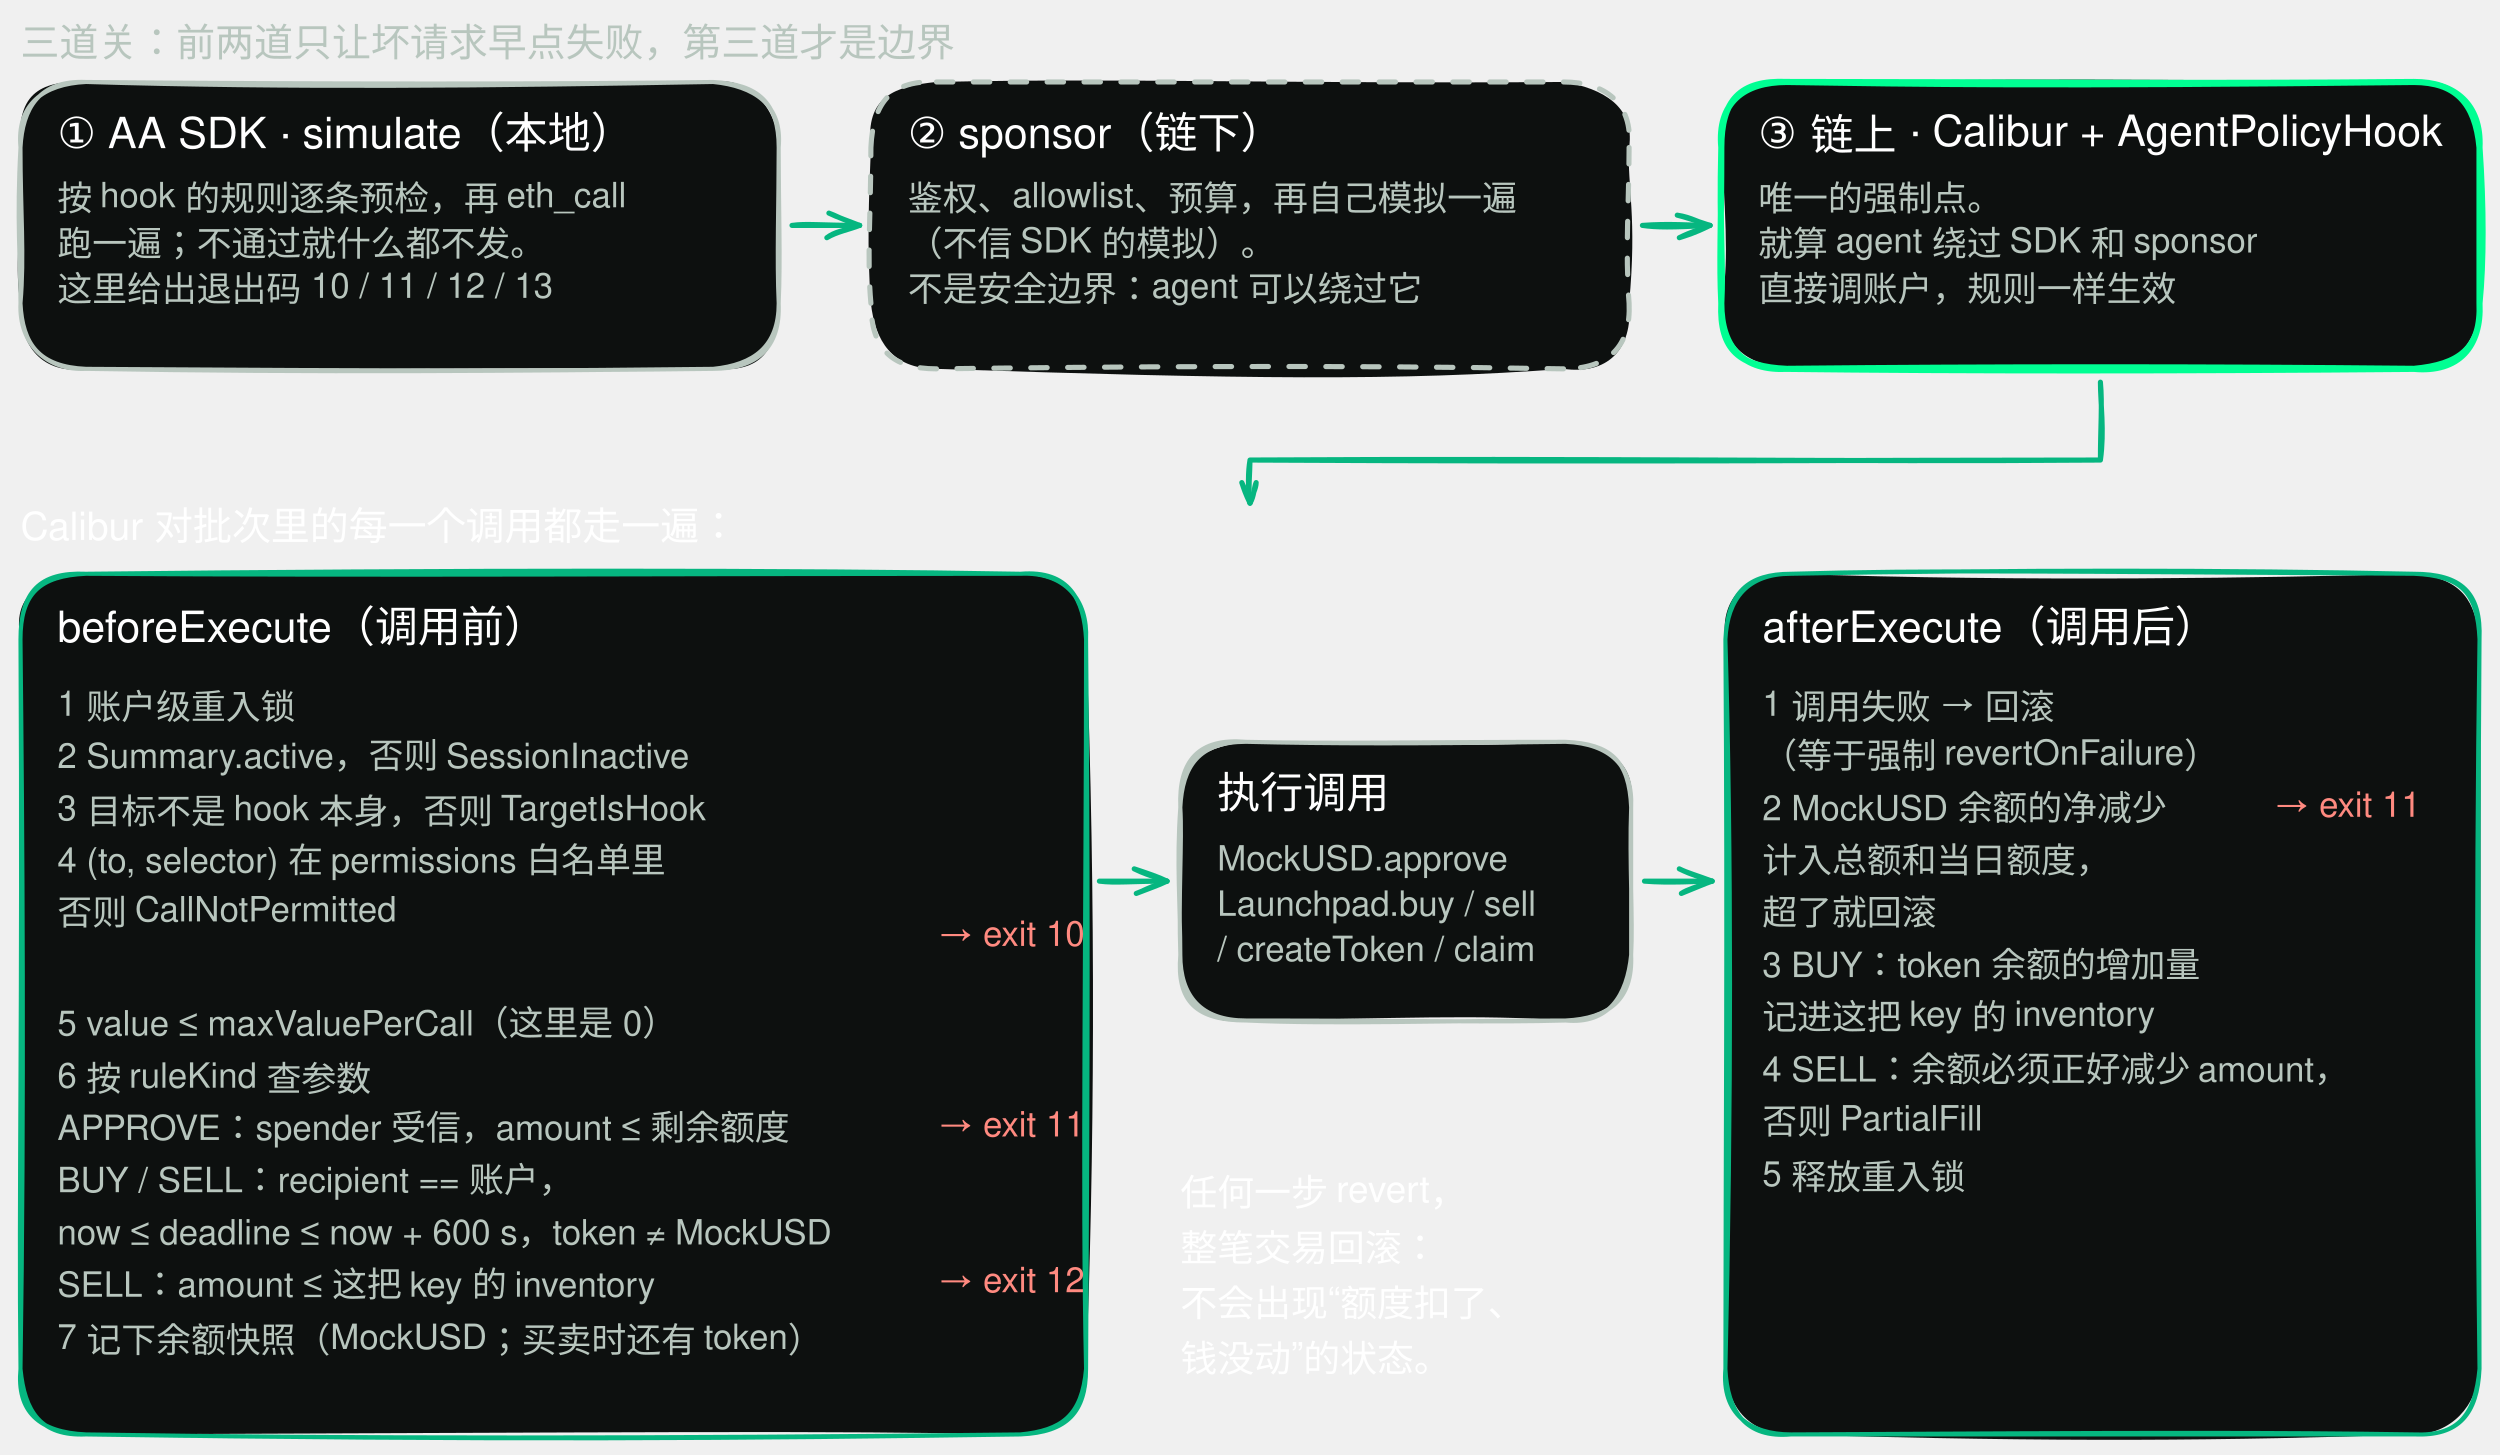
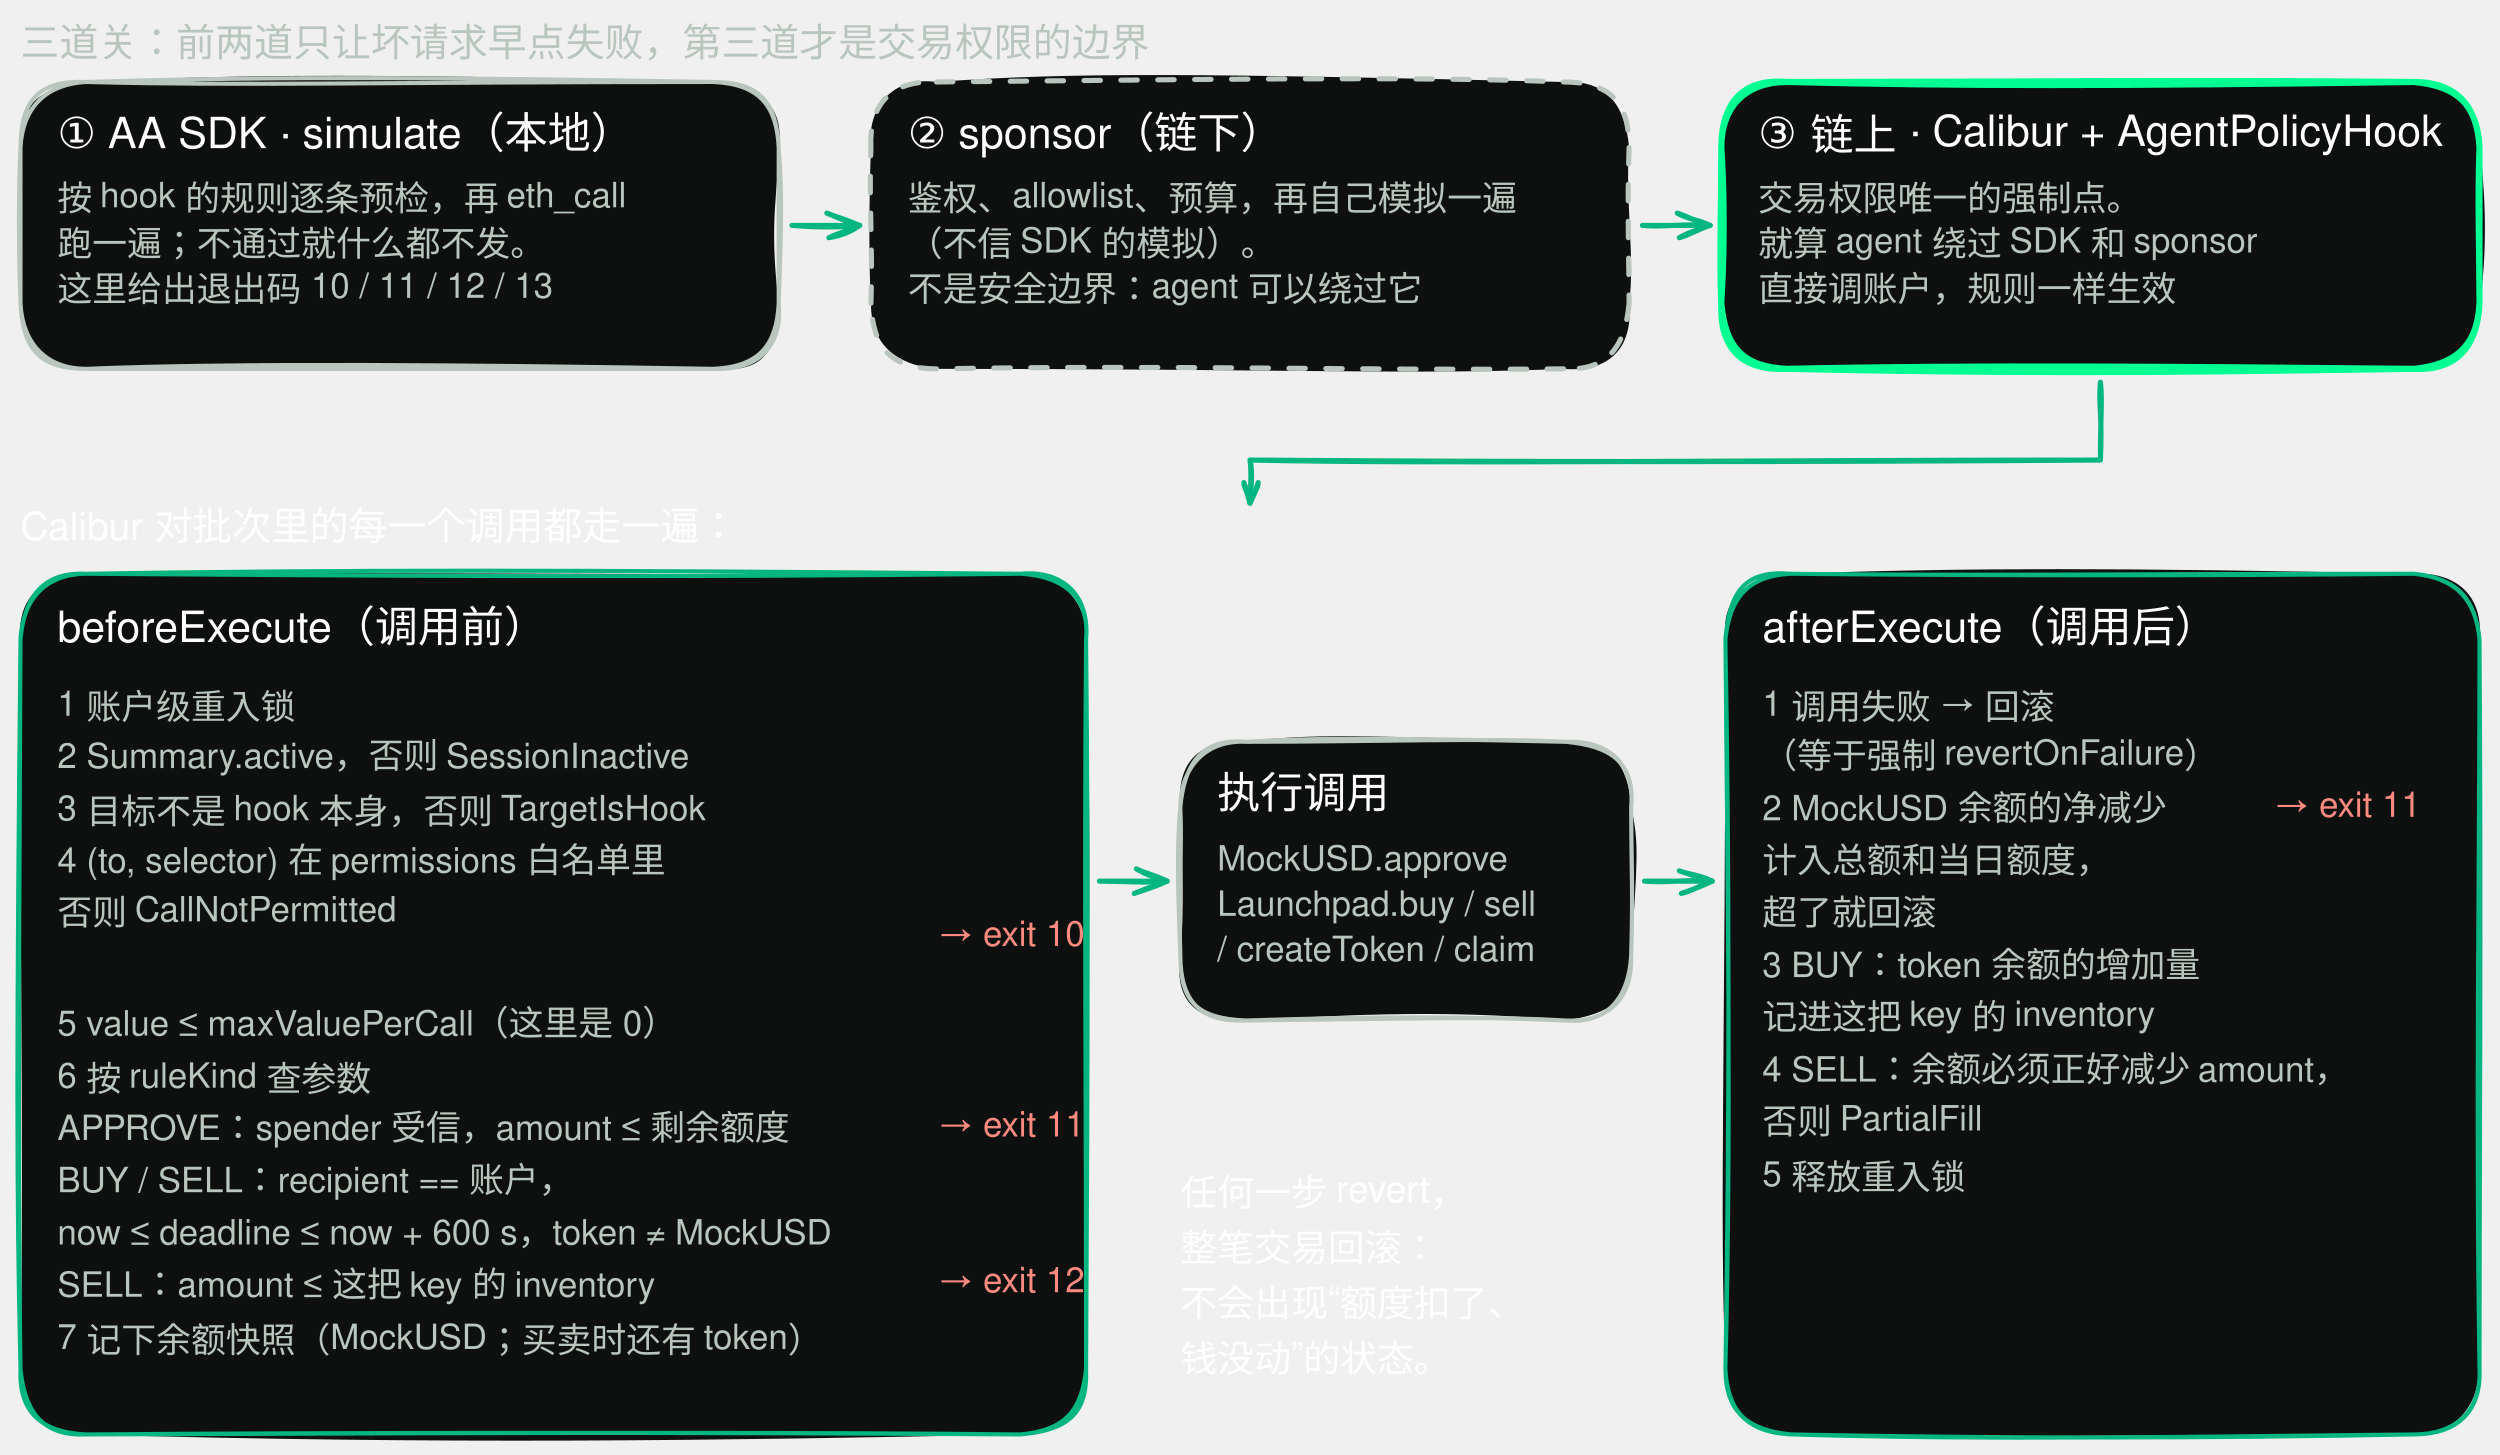
- <svg xmlns="http://www.w3.org/2000/svg" viewBox="0 0 1220 710" data-w="1220" role="img" aria-label="一笔 agent 批次要过三道关。前两道是链下的：AA SDK 在本地按 hook 的规则预检并 eth_call 模拟，不通过就不发送（退出码 10、11、12、13）；sponsor 自己鉴权、查 allowlist、再模拟一遍，但它不是安全边界。第三道在链上，是唯一的强制点：Calibur 对批次里的每一个调用，先调 AgentPolicyHook.beforeExecute（会话是否有效、目标不是 hook、目标和函数选择器在白名单里、按规则检查 approve 的 spender 和额度、买卖的 recipient 必须是账户本身、deadline 在 600 秒窗口内、卖出不超过这把 key 的 inventory），再执行调用，最后调 afterExecute（调用失败就回滚、MockUSD 净流出计入总额和每日额度、买入的 token 记进 inventory、卖出必须足额）。任何一步失败，整笔交易回滚。" focusable="false">
-   <g transform="translate(10 10) rotate(0 228 12.4)">
-     <text x="0" y="17.5" font-family="Helvetica, Segoe UI Emoji" font-size="19px" fill="#B8C6BE" style="white-space: pre;">三道关：前两道只让坏请求早点失败，第三道才是边界</text>
+ <svg xmlns="http://www.w3.org/2000/svg" viewBox="0 0 1220 710" data-w="1220" role="img" aria-label="一笔 agent 批次要过三道关。前两道是链下的：AA SDK 在本地按 hook 的规则预检并 eth_call 模拟，不通过就不发送（退出码 10、11、12、13）；sponsor 自己鉴权、查 allowlist、再模拟一遍，但它不是安全边界。第三道在链上，是交易权限唯一的强制点：Calibur 对批次里的每一个调用，先调 AgentPolicyHook.beforeExecute（会话是否有效、目标不是 hook、目标和函数选择器在白名单里、按规则检查 approve 的 spender 和额度、买卖的 recipient 必须是账户本身、deadline 在 600 秒窗口内、卖出不超过这把 key 的 inventory），再执行调用，最后调 afterExecute（调用失败就回滚、MockUSD 净流出计入总额和每日额度、买入的 token 记进 inventory、卖出必须足额）。任何一步失败，整笔交易回滚。" focusable="false">
+   <g transform="translate(10 10) rotate(0 275.5 12.4)">
+     <text x="0" y="17.5" font-family="Helvetica, Segoe UI Emoji" font-size="19px" fill="#B8C6BE" style="white-space: pre;">三道关：前两道只让坏请求早点失败，第三道才是交易权限的边界</text>
  </g>
  <g stroke-linecap="round" transform="translate(10 40) rotate(0 185 70)">
-     <path d="M32 0 C142 2, 250 2, 338 0 C356 -3, 370 14, 370 32 C372 58, 369 84, 370 108 C369 131, 362 142, 338 140 C241 139, 139 141, 32 140 C11 143, -1 129, 0 108 C-3 92, 0 74, 0 32 C-2 7, 8 -1, 32 0" stroke="none" stroke-width="0" fill="#0D100F" />
-     <path d="M32 0 C130 3, 230 2, 338 0 M32 0 C147 1, 264 1, 338 0 M338 0 C358 2, 372 11, 370 32 M338 0 C360 1, 370 10, 370 32 M370 32 C370 58, 369 87, 370 108 M370 32 C370 60, 371 87, 370 108 M370 108 C370 129, 358 138, 338 140 M370 108 C371 130, 359 140, 338 140 M338 140 C261 141, 184 141, 32 140 M338 140 C241 141, 146 142, 32 140 M32 140 C9 139, 1 128, 0 108 M32 140 C13 141, -1 128, 0 108 M0 108 C0 88, -2 67, 0 32 M0 108 C2 85, 0 63, 0 32 M0 32 C-2 11, 11 1, 32 0 M0 32 C1 13, 9 -1, 32 0" stroke="#B8C6BE" stroke-width="2" fill="none" />
+     <path d="M32 0 C107 -4, 182 -4, 338 0 C360 2, 373 11, 370 32 C370 53, 365 67, 370 108 C369 133, 362 142, 338 140 C269 141, 198 139, 32 140 C11 141, -1 126, 0 108 C1 85, -1 65, 0 32 C-1 9, 11 3, 32 0" stroke="none" stroke-width="0" fill="#0D100F" />
+     <path d="M32 0 C107 2, 179 0, 338 0 M32 0 C127 -3, 223 -2, 338 0 M338 0 C360 0, 369 9, 370 32 M338 0 C361 1, 369 12, 370 32 M370 32 C372 56, 371 79, 370 108 M370 32 C370 58, 370 84, 370 108 M370 108 C372 128, 361 141, 338 140 M370 108 C369 128, 361 139, 338 140 M338 140 C222 138, 103 137, 32 140 M338 140 C246 140, 153 140, 32 140 M32 140 C10 140, 1 131, 0 108 M32 140 C13 140, 1 128, 0 108 M0 108 C0 90, 0 70, 0 32 M0 108 C-1 80, -1 53, 0 32 M0 32 C0 9, 9 -1, 32 0 M0 32 C1 12, 13 1, 32 0" stroke="#B8C6BE" stroke-width="2" fill="none" />
  </g>
  <g transform="translate(28 54) rotate(0 141.8 12.6)">
    <text x="0" y="18.3" font-family="Helvetica, Segoe UI Emoji" font-size="21px" fill="#FFFFFF" style="white-space: pre;">① AA SDK · simulate（本地）</text>
  </g>
  <g transform="translate(28 87.2) rotate(0 139.8 33.2)">
    <text x="0" y="15.6" font-family="Helvetica, Segoe UI Emoji" font-size="17px" fill="#B8C6BE" style="white-space: pre;">按 hook 的规则逐条预检，再 eth_call</text>
    <text x="0" y="37.7" font-family="Helvetica, Segoe UI Emoji" font-size="17px" fill="#B8C6BE" style="white-space: pre;">跑一遍；不通过就什么都不发。</text>
    <text x="0" y="59.8" font-family="Helvetica, Segoe UI Emoji" font-size="17px" fill="#B8C6BE" style="white-space: pre;">这里给出退出码 10 / 11 / 12 / 13</text>
  </g>
  <g stroke-linecap="round">
    <g transform="translate(386.5 110) rotate(0 16.5 0)">
-       <path d="M0 0 C7 -1, 14 0, 33 0 M0 0 C11 0, 22 0, 33 0" stroke="#06B680" stroke-width="2.5" fill="none" />
+       <path d="M0 0 C12 1, 24 1, 33 0 M0 0 C9 0, 18 0, 33 0" stroke="#06B680" stroke-width="2.5" fill="none" />
    </g>
    <g transform="translate(386.5 110) rotate(0 16.5 0)">
-       <path d="M17 6 C21 3, 24 3, 33 0 M17 6 C22 3, 28 2, 33 0" stroke="#06B680" stroke-width="2.5" fill="none" />
+       <path d="M18 6 C24 5, 29 3, 33 0 M18 6 C22 4, 26 3, 33 0" stroke="#06B680" stroke-width="2.5" fill="none" />
    </g>
    <g transform="translate(386.5 110) rotate(0 16.5 0)">
-       <path d="M18 -6 C21 -5, 24 -3, 33 0 M18 -6 C22 -4, 28 -2, 33 0" stroke="#06B680" stroke-width="2.5" fill="none" />
+       <path d="M17 -6 C24 -3, 29 -1, 33 0 M17 -6 C22 -4, 26 -3, 33 0" stroke="#06B680" stroke-width="2.5" fill="none" />
    </g>
  </g>
  <mask />
  <g stroke-linecap="round" transform="translate(425 40) rotate(0 185 70)">
-     <path d="M32 0 C122 -2, 210 1, 338 0 C357 3, 373 12, 370 32 C369 51, 374 66, 370 108 C372 131, 359 143, 338 140 C259 146, 181 145, 32 140 C10 140, 2 126, 0 108 C-2 82, -1 56, 0 32 C-3 7, 12 2, 32 0" stroke="none" stroke-width="0" fill="#0D100F" />
-     <path d="M32 0 C114 0, 194 0, 338 0 M338 0 C358 0, 372 10, 370 32 M370 32 C370 57, 368 83, 370 108 M370 108 C371 129, 360 140, 338 140 M338 140 C226 138, 112 139, 32 140 M32 140 C10 140, 0 130, 0 108 M0 108 C-2 86, 0 64, 0 32 M0 32 C1 9, 11 -1, 32 0" stroke="#B8C6BE" stroke-width="2.5" fill="none" stroke-dasharray="8 10" />
+     <path d="M32 0 C99 -5, 167 -4, 338 0 C357 -1, 368 9, 370 32 C368 57, 373 87, 370 108 C372 128, 362 142, 338 140 C268 143, 202 140, 32 140 C12 138, 0 128, 0 108 C-1 89, -1 61, 0 32 C-2 13, 10 -3, 32 0" stroke="none" stroke-width="0" fill="#0D100F" />
+     <path d="M32 0 C149 -1, 266 -3, 338 0 M338 0 C361 0, 370 10, 370 32 M370 32 C369 60, 370 90, 370 108 M370 108 C368 130, 359 141, 338 140 M338 140 C243 141, 149 138, 32 140 M32 140 C10 140, 1 130, 0 108 M0 108 C1 82, -1 58, 0 32 M0 32 C-1 12, 9 -1, 32 0" stroke="#B8C6BE" stroke-width="2.5" fill="none" stroke-dasharray="8 10" />
  </g>
  <g transform="translate(443 54) rotate(0 92.8 12.6)">
    <text x="0" y="18.3" font-family="Helvetica, Segoe UI Emoji" font-size="21px" fill="#FFFFFF" style="white-space: pre;">② sponsor（链下）</text>
  </g>
  <g transform="translate(443 87.2) rotate(0 148.8 33.2)">
    <text x="0" y="15.6" font-family="Helvetica, Segoe UI Emoji" font-size="17px" fill="#B8C6BE" style="white-space: pre;">鉴权、allowlist、预算，再自己模拟一遍</text>
    <text x="0" y="37.7" font-family="Helvetica, Segoe UI Emoji" font-size="17px" fill="#B8C6BE" style="white-space: pre;">（不信 SDK 的模拟）。</text>
    <text x="0" y="59.8" font-family="Helvetica, Segoe UI Emoji" font-size="17px" fill="#B8C6BE" style="white-space: pre;">不是安全边界：agent 可以绕过它</text>
  </g>
  <g stroke-linecap="round">
    <g transform="translate(801.5 110) rotate(0 16.5 0)">
-       <path d="M0 0 C13 -1, 24 0, 33 0 M0 0 C7 1, 14 1, 33 0" stroke="#06B680" stroke-width="2.5" fill="none" />
+       <path d="M0 0 C10 1, 20 -1, 33 0 M0 0 C12 0, 23 0, 33 0" stroke="#06B680" stroke-width="2.5" fill="none" />
    </g>
    <g transform="translate(801.5 110) rotate(0 16.5 0)">
-       <path d="M18 6 C24 3, 28 2, 33 0 M18 6 C21 5, 25 4, 33 0" stroke="#06B680" stroke-width="2.5" fill="none" />
+       <path d="M18 6 C22 5, 27 2, 33 0 M18 6 C23 3, 28 2, 33 0" stroke="#06B680" stroke-width="2.5" fill="none" />
    </g>
    <g transform="translate(801.5 110) rotate(0 16.5 0)">
-       <path d="M17 -5 C24 -4, 28 -1, 33 0 M17 -5 C21 -4, 24 -3, 33 0" stroke="#06B680" stroke-width="2.5" fill="none" />
+       <path d="M17 -6 C22 -3, 27 -3, 33 0 M17 -6 C23 -4, 28 -1, 33 0" stroke="#06B680" stroke-width="2.5" fill="none" />
    </g>
  </g>
  <mask />
  <g stroke-linecap="round" transform="translate(840 40) rotate(0 185 70)">
-     <path d="M32 0 C99 -1, 159 -2, 338 0 C360 -3, 368 12, 370 32 C369 51, 369 77, 370 108 C369 129, 357 140, 338 140 C223 143, 107 139, 32 140 C8 137, 1 126, 0 108 C3 94, 3 77, 0 32 C-2 10, 8 -1, 32 0" stroke="none" stroke-width="0" fill="#0D100F" />
-     <path d="M32 0 C96 1, 159 2, 338 0 M32 0 C133 0, 234 1, 338 0 M338 0 C358 0, 368 10, 370 32 M338 0 C358 0, 371 11, 370 32 M370 32 C372 61, 372 88, 370 108 M370 32 C370 60, 370 86, 370 108 M370 108 C371 129, 360 142, 338 140 M370 108 C371 130, 360 138, 338 140 M338 140 C237 139, 133 139, 32 140 M338 140 C226 141, 115 141, 32 140 M32 140 C9 139, -1 131, 0 108 M32 140 C11 141, 0 130, 0 108 M0 108 C1 89, -1 73, 0 32 M0 108 C-1 88, 0 71, 0 32 M0 32 C-2 10, 11 0, 32 0 M0 32 C0 9, 9 -1, 32 0" stroke="#00FF93" stroke-width="3" fill="none" />
+     <path d="M32 0 C125 1, 213 0, 338 0 C356 1, 371 9, 370 32 C374 61, 373 91, 370 108 C369 131, 358 140, 338 140 C251 140, 166 137, 32 140 C7 143, 2 130, 0 108 C0 87, 2 68, 0 32 C-1 11, 11 3, 32 0" stroke="none" stroke-width="0" fill="#0D100F" />
+     <path d="M32 0 C131 0, 230 -1, 338 0 M32 0 C113 2, 194 2, 338 0 M338 0 C360 2, 369 12, 370 32 M338 0 C359 0, 369 12, 370 32 M370 32 C370 54, 370 79, 370 108 M370 32 C369 58, 370 85, 370 108 M370 108 C369 129, 359 141, 338 140 M370 108 C369 129, 358 138, 338 140 M338 140 C256 141, 174 143, 32 140 M338 140 C231 139, 123 138, 32 140 M32 140 C10 141, -1 130, 0 108 M32 140 C11 139, 2 130, 0 108 M0 108 C2 76, 1 46, 0 32 M0 108 C-1 85, 0 61, 0 32 M0 32 C0 12, 9 -2, 32 0 M0 32 C0 12, 12 0, 32 0" stroke="#00FF93" stroke-width="3" fill="none" />
  </g>
  <g transform="translate(858 54) rotate(0 168.4 12.6)">
    <text x="0" y="18.3" font-family="Helvetica, Segoe UI Emoji" font-size="21px" fill="#FFFFFF" style="white-space: pre;">③ 链上 · Calibur + AgentPolicyHook</text>
  </g>
  <g transform="translate(858 87.2) rotate(0 123.3 33.2)">
-     <text x="0" y="15.6" font-family="Helvetica, Segoe UI Emoji" font-size="17px" fill="#B8C6BE" style="white-space: pre;">唯一的强制点。</text>
+     <text x="0" y="15.6" font-family="Helvetica, Segoe UI Emoji" font-size="17px" fill="#B8C6BE" style="white-space: pre;">交易权限唯一的强制点。</text>
    <text x="0" y="37.7" font-family="Helvetica, Segoe UI Emoji" font-size="17px" fill="#B8C6BE" style="white-space: pre;">就算 agent 绕过 SDK 和 sponsor</text>
    <text x="0" y="59.8" font-family="Helvetica, Segoe UI Emoji" font-size="17px" fill="#B8C6BE" style="white-space: pre;">直接调账户，规则一样生效</text>
  </g>
  <g stroke-linecap="round">
    <g transform="translate(1025 186.5) rotate(0 -207.5 29.5)">
-       <path d="M0 0 C0 10, 2 24, 0 38 M0 0 C1 11, 0 22, 0 38 M0 38 C-123 39, -245 37, -415 38 M0 38 C-115 38, -230 39, -415 38 M-415 38 C-415 44, -416 52, -415 59 M-415 38 C-416 44, -416 51, -415 59" stroke="#06B680" stroke-width="2.5" fill="none" />
+       <path d="M0 0 C-1 11, 1 16, 0 38 M0 0 C1 9, 0 16, 0 38 M0 38 C-163 38, -327 40, -415 38 M0 38 C-142 39, -283 39, -415 38 M-415 38 C-414 45, -415 53, -415 59 M-415 38 C-414 42, -414 47, -415 59" stroke="#06B680" stroke-width="2.5" fill="none" />
    </g>
    <g transform="translate(1025 186.5) rotate(0 -207.5 29.5)">
-       <path d="M-419 49 C-418 51, -416 56, -415 59 M-419 49 C-418 52, -417 55, -415 59" stroke="#06B680" stroke-width="2.5" fill="none" />
+       <path d="M-418 49 C-418 52, -416 53, -415 59 M-418 49 C-417 51, -417 53, -415 59" stroke="#06B680" stroke-width="2.5" fill="none" />
    </g>
    <g transform="translate(1025 186.5) rotate(0 -207.5 29.5)">
-       <path d="M-412 49 C-413 51, -413 56, -415 59 M-412 49 C-412 52, -414 55, -415 59" stroke="#06B680" stroke-width="2.5" fill="none" />
+       <path d="M-411 49 C-412 52, -412 53, -415 59 M-411 49 C-411 52, -413 53, -415 59" stroke="#06B680" stroke-width="2.5" fill="none" />
    </g>
  </g>
  <mask />
  <g transform="translate(10 246) rotate(0 175.2 12.3)">
    <text x="0" y="17.5" font-family="Helvetica, Segoe UI Emoji" font-size="19px" fill="#FFFFFF" style="white-space: pre;">Calibur 对批次里的每一个调用都走一遍：</text>
  </g>
  <g stroke-linecap="round" transform="translate(10 280) rotate(0 260 210)">
-     <path d="M32 0 C167 -3, 301 -2, 488 0 C511 2, 517 9, 520 32 C525 161, 524 288, 520 388 C523 409, 506 420, 488 420 C394 418, 299 419, 32 420 C11 421, 1 409, 0 388 C2 272, 2 155, 0 32 C-4 11, 8 3, 32 0" stroke="none" stroke-width="0" fill="#0D100F" />
-     <path d="M32 0 C208 -2, 384 -2, 488 0 M32 0 C180 1, 329 0, 488 0 M488 0 C510 -1, 521 13, 520 32 M488 0 C512 -2, 519 13, 520 32 M520 32 C520 167, 518 301, 520 388 M520 32 C521 133, 521 234, 520 388 M520 388 C520 409, 511 419, 488 420 M520 388 C518 411, 508 418, 488 420 M488 420 C358 422, 228 423, 32 420 M488 420 C319 422, 150 422, 32 420 M32 420 C9 419, -2 409, 0 388 M32 420 C10 421, 2 409, 0 388 M0 388 C-1 302, 1 217, 0 32 M0 388 C2 257, 1 126, 0 32 M0 32 C0 10, 9 1, 32 0 M0 32 C0 9, 9 -1, 32 0" stroke="#06B680" stroke-width="2" fill="none" />
+     <path d="M32 0 C206 -1, 382 1, 488 0 C507 -1, 521 14, 520 32 C523 123, 521 217, 520 388 C523 411, 506 419, 488 420 C344 423, 202 425, 32 420 C11 420, 2 413, 0 388 C2 265, -1 141, 0 32 C-2 12, 11 0, 32 0" stroke="none" stroke-width="0" fill="#0D100F" />
+     <path d="M32 0 C170 1, 308 2, 488 0 M32 0 C150 -2, 269 -2, 488 0 M488 0 C508 1, 522 11, 520 32 M488 0 C508 -2, 522 10, 520 32 M520 32 C519 143, 520 254, 520 388 M520 32 C521 129, 521 226, 520 388 M520 388 C518 408, 510 418, 488 420 M520 388 C521 410, 511 418, 488 420 M488 420 C388 419, 290 419, 32 420 M488 420 C326 419, 162 419, 32 420 M32 420 C10 421, 2 408, 0 388 M32 420 C10 419, -1 409, 0 388 M0 388 C-1 312, -1 238, 0 32 M0 388 C-2 307, -2 226, 0 32 M0 32 C2 11, 11 -1, 32 0 M0 32 C1 12, 13 0, 32 0" stroke="#06B680" stroke-width="2" fill="none" />
  </g>
  <g transform="translate(28 294) rotate(0 120.2 13.7)">
    <text x="0" y="19.3" font-family="Helvetica, Segoe UI Emoji" font-size="21px" fill="#FFFFFF" style="white-space: pre;">beforeExecute（调用前）</text>
  </g>
  <g transform="translate(28 332) rotate(0 161.5 63.8)">
    <text x="0" y="17.3" font-family="Helvetica, Segoe UI Emoji" font-size="17px" fill="#B8C6BE" style="white-space: pre;">1  账户级重入锁</text>
    <text x="0" y="42.8" font-family="Helvetica, Segoe UI Emoji" font-size="17px" fill="#B8C6BE" style="white-space: pre;">2  Summary.active，否则 SessionInactive</text>
    <text x="0" y="68.3" font-family="Helvetica, Segoe UI Emoji" font-size="17px" fill="#B8C6BE" style="white-space: pre;">3  目标不是 hook 本身，否则 TargetIsHook</text>
    <text x="0" y="93.8" font-family="Helvetica, Segoe UI Emoji" font-size="17px" fill="#B8C6BE" style="white-space: pre;">4  (to, selector) 在 permissions 白名单里</text>
    <text x="0" y="119.3" font-family="Helvetica, Segoe UI Emoji" font-size="17px" fill="#B8C6BE" style="white-space: pre;">     否则 CallNotPermitted</text>
  </g>
  <g transform="translate(458 446) rotate(0 35.9 11.1)">
    <text x="0" y="15.6" font-family="Helvetica, Segoe UI Emoji" font-size="17px" fill="#FF8A80" style="white-space: pre;">→ exit 10</text>
  </g>
  <g transform="translate(28 488) rotate(0 206.1 89.3)">
    <text x="0" y="17.3" font-family="Helvetica, Segoe UI Emoji" font-size="17px" fill="#B8C6BE" style="white-space: pre;">5  value ≤ maxValuePerCall（这里是 0）</text>
    <text x="0" y="42.8" font-family="Helvetica, Segoe UI Emoji" font-size="17px" fill="#B8C6BE" style="white-space: pre;">6  按 ruleKind 查参数</text>
    <text x="0" y="68.3" font-family="Helvetica, Segoe UI Emoji" font-size="17px" fill="#B8C6BE" style="white-space: pre;">     APPROVE：spender 受信，amount ≤ 剩余额度</text>
    <text x="0" y="93.8" font-family="Helvetica, Segoe UI Emoji" font-size="17px" fill="#B8C6BE" style="white-space: pre;">     BUY / SELL：recipient == 账户，</text>
    <text x="0" y="119.3" font-family="Helvetica, Segoe UI Emoji" font-size="17px" fill="#B8C6BE" style="white-space: pre;">       now ≤ deadline ≤ now + 600 s，token ≠ MockUSD</text>
    <text x="0" y="144.8" font-family="Helvetica, Segoe UI Emoji" font-size="17px" fill="#B8C6BE" style="white-space: pre;">     SELL：amount ≤ 这把 key 的 inventory</text>
    <text x="0" y="170.3" font-family="Helvetica, Segoe UI Emoji" font-size="17px" fill="#B8C6BE" style="white-space: pre;">7  记下余额快照（MockUSD；买卖时还有 token）</text>
  </g>
  <g transform="translate(458 539) rotate(0 35.3 11.1)">
    <text x="0" y="15.6" font-family="Helvetica, Segoe UI Emoji" font-size="17px" fill="#FF8A80" style="white-space: pre;">→ exit 11</text>
  </g>
  <g transform="translate(458 615) rotate(0 35.9 11.1)">
    <text x="0" y="15.6" font-family="Helvetica, Segoe UI Emoji" font-size="17px" fill="#FF8A80" style="white-space: pre;">→ exit 12</text>
  </g>
  <g stroke-linecap="round">
    <g transform="translate(536.5 430) rotate(0 16.5 0)">
-       <path d="M0 0 C8 1, 15 0, 33 0 M0 0 C12 0, 24 0, 33 0" stroke="#06B680" stroke-width="2.5" fill="none" />
+       <path d="M0 0 C11 0, 24 1, 33 0 M0 0 C10 0, 19 0, 33 0" stroke="#06B680" stroke-width="2.5" fill="none" />
    </g>
    <g transform="translate(536.5 430) rotate(0 16.5 0)">
-       <path d="M18 6 C21 5, 24 3, 33 0 M18 6 C23 4, 29 2, 33 0" stroke="#06B680" stroke-width="2.5" fill="none" />
+       <path d="M17 6 C23 4, 29 2, 33 0 M17 6 C22 4, 27 2, 33 0" stroke="#06B680" stroke-width="2.5" fill="none" />
    </g>
    <g transform="translate(536.5 430) rotate(0 16.5 0)">
-       <path d="M17 -6 C21 -4, 24 -3, 33 0 M17 -6 C23 -4, 29 -2, 33 0" stroke="#06B680" stroke-width="2.5" fill="none" />
+       <path d="M18 -6 C23 -3, 29 -1, 33 0 M18 -6 C22 -4, 27 -3, 33 0" stroke="#06B680" stroke-width="2.5" fill="none" />
    </g>
  </g>
  <mask />
  <g stroke-linecap="round" transform="translate(576 362) rotate(0 110 68)">
-     <path d="M32 0 C87 1, 141 3, 188 0 C207 2, 223 8, 220 32 C219 53, 220 74, 220 104 C223 123, 209 134, 188 136 C145 133, 107 135, 32 136 C8 139, -3 122, 0 104 C-3 83, 2 59, 0 32 C-3 13, 8 3, 32 0" stroke="none" stroke-width="0" fill="#0D100F" />
-     <path d="M32 0 C73 1, 117 1, 188 0 M32 0 C74 1, 118 0, 188 0 M188 0 C210 1, 221 12, 220 32 M188 0 C210 1, 219 9, 220 32 M220 32 C219 59, 221 87, 220 104 M220 32 C220 53, 220 73, 220 104 M220 104 C221 126, 209 135, 188 136 M220 104 C218 124, 209 138, 188 136 M188 136 C132 136, 74 138, 32 136 M188 136 C153 137, 119 136, 32 136 M32 136 C10 136, 0 124, 0 104 M32 136 C8 136, -2 127, 0 104 M0 104 C-1 76, 1 48, 0 32 M0 104 C0 81, -2 59, 0 32 M0 32 C1 12, 9 0, 32 0 M0 32 C-1 9, 9 -2, 32 0" stroke="#B8C6BE" stroke-width="2" fill="none" />
+     <path d="M32 0 C68 -5, 107 -2, 188 0 C210 -1, 219 12, 220 32 C224 49, 223 58, 220 104 C223 125, 209 133, 188 136 C127 130, 70 134, 32 136 C7 137, -3 126, 0 104 C2 83, 1 58, 0 32 C-2 8, 11 -1, 32 0" stroke="none" stroke-width="0" fill="#0D100F" />
+     <path d="M32 0 C94 0, 152 -2, 188 0 M32 0 C64 -2, 98 -2, 188 0 M188 0 C208 -1, 222 10, 220 32 M188 0 C210 2, 222 10, 220 32 M220 32 C220 57, 221 79, 220 104 M220 32 C220 52, 221 70, 220 104 M220 104 C219 125, 208 138, 188 136 M220 104 C221 127, 207 137, 188 136 M188 136 C141 134, 94 134, 32 136 M188 136 C156 134, 123 135, 32 136 M32 136 C10 137, 0 127, 0 104 M32 136 C8 135, 0 127, 0 104 M0 104 C-1 78, -2 51, 0 32 M0 104 C-1 78, 1 50, 0 32 M0 32 C2 10, 11 -2, 32 0 M0 32 C0 13, 12 -1, 32 0" stroke="#B8C6BE" stroke-width="2" fill="none" />
  </g>
  <g transform="translate(594 376) rotate(0 42 12.6)">
    <text x="0" y="18.3" font-family="Helvetica, Segoe UI Emoji" font-size="21px" fill="#FFFFFF" style="white-space: pre;">执行调用</text>
  </g>
  <g transform="translate(594 409.2) rotate(0 78 33.2)">
    <text x="0" y="15.6" font-family="Helvetica, Segoe UI Emoji" font-size="17px" fill="#B8C6BE" style="white-space: pre;">MockUSD.approve</text>
    <text x="0" y="37.7" font-family="Helvetica, Segoe UI Emoji" font-size="17px" fill="#B8C6BE" style="white-space: pre;">Launchpad.buy / sell</text>
    <text x="0" y="59.8" font-family="Helvetica, Segoe UI Emoji" font-size="17px" fill="#B8C6BE" style="white-space: pre;">/ createToken / claim</text>
  </g>
  <g stroke-linecap="round">
    <g transform="translate(802.5 430) rotate(0 16.5 0)">
-       <path d="M0 0 C12 1, 26 0, 33 0 M0 0 C8 0, 15 0, 33 0" stroke="#06B680" stroke-width="2.5" fill="none" />
+       <path d="M0 0 C11 1, 20 -1, 33 0 M0 0 C12 0, 25 0, 33 0" stroke="#06B680" stroke-width="2.5" fill="none" />
    </g>
    <g transform="translate(802.5 430) rotate(0 16.5 0)">
-       <path d="M18 6 C23 4, 30 1, 33 0 M18 6 C21 4, 25 3, 33 0" stroke="#06B680" stroke-width="2.5" fill="none" />
+       <path d="M18 6 C23 5, 27 2, 33 0 M18 6 C24 4, 29 2, 33 0" stroke="#06B680" stroke-width="2.5" fill="none" />
    </g>
    <g transform="translate(802.5 430) rotate(0 16.5 0)">
-       <path d="M17 -6 C23 -3, 30 -1, 33 0 M17 -6 C21 -4, 25 -3, 33 0" stroke="#06B680" stroke-width="2.5" fill="none" />
+       <path d="M17 -5 C23 -3, 27 -3, 33 0 M17 -5 C23 -3, 29 -1, 33 0" stroke="#06B680" stroke-width="2.5" fill="none" />
    </g>
  </g>
  <mask />
  <g stroke-linecap="round" transform="translate(842 280) rotate(0 184 210)">
-     <path d="M32 0 C146 4, 267 2, 336 0 C360 2, 366 14, 368 32 C369 130, 368 228, 368 388 C367 406, 354 420, 336 420 C248 423, 162 424, 32 420 C13 420, 1 408, 0 388 C1 248, 3 112, 0 32 C-3 11, 12 -1, 32 0" stroke="none" stroke-width="0" fill="#0D100F" />
-     <path d="M32 0 C98 -2, 161 -1, 336 0 M32 0 C139 -2, 247 -2, 336 0 M336 0 C359 0, 369 9, 368 32 M336 0 C359 1, 367 9, 368 32 M368 32 C366 170, 367 308, 368 388 M368 32 C367 168, 368 306, 368 388 M368 388 C367 410, 358 421, 336 420 M368 388 C366 410, 358 421, 336 420 M336 420 C271 419, 209 419, 32 420 M336 420 C232 420, 127 420, 32 420 M32 420 C10 422, 1 409, 0 388 M32 420 C12 420, -2 410, 0 388 M0 388 C3 261, 3 133, 0 32 M0 388 C0 284, 1 180, 0 32 M0 32 C1 12, 11 0, 32 0 M0 32 C1 9, 11 0, 32 0" stroke="#06B680" stroke-width="2" fill="none" />
+     <path d="M32 0 C116 -3, 194 -3, 336 0 C357 -1, 370 11, 368 32 C367 164, 370 300, 368 388 C367 408, 355 420, 336 420 C215 420, 94 422, 32 420 C13 419, 2 412, 0 388 C-3 312, 0 235, 0 32 C-2 13, 8 3, 32 0" stroke="none" stroke-width="0" fill="#0D100F" />
+     <path d="M32 0 C133 1, 232 1, 336 0 M32 0 C120 1, 208 0, 336 0 M336 0 C357 2, 366 12, 368 32 M336 0 C355 2, 366 11, 368 32 M368 32 C368 146, 366 261, 368 388 M368 32 C369 164, 368 296, 368 388 M368 388 C369 409, 357 420, 336 420 M368 388 C369 409, 356 420, 336 420 M336 420 C232 421, 128 423, 32 420 M336 420 C235 422, 134 422, 32 420 M32 420 C10 419, 1 408, 0 388 M32 420 C12 418, 0 410, 0 388 M0 388 C3 272, 1 156, 0 32 M0 388 C2 263, 2 139, 0 32 M0 32 C2 9, 9 -2, 32 0 M0 32 C2 13, 10 1, 32 0" stroke="#06B680" stroke-width="2" fill="none" />
  </g>
  <g transform="translate(860 294) rotate(0 111.4 13.7)">
    <text x="0" y="19.3" font-family="Helvetica, Segoe UI Emoji" font-size="21px" fill="#FFFFFF" style="white-space: pre;">afterExecute（调用后）</text>
  </g>
  <g transform="translate(860 332) rotate(0 146 127.5)">
    <text x="0" y="17.3" font-family="Helvetica, Segoe UI Emoji" font-size="17px" fill="#B8C6BE" style="white-space: pre;">1  调用失败 → 回滚</text>
    <text x="0" y="42.8" font-family="Helvetica, Segoe UI Emoji" font-size="17px" fill="#B8C6BE" style="white-space: pre;">    （等于强制 revertOnFailure）</text>
    <text x="0" y="68.3" font-family="Helvetica, Segoe UI Emoji" font-size="17px" fill="#B8C6BE" style="white-space: pre;">2  MockUSD 余额的净减少</text>
    <text x="0" y="93.8" font-family="Helvetica, Segoe UI Emoji" font-size="17px" fill="#B8C6BE" style="white-space: pre;">    计入总额和当日额度，</text>
    <text x="0" y="119.3" font-family="Helvetica, Segoe UI Emoji" font-size="17px" fill="#B8C6BE" style="white-space: pre;">    超了就回滚</text>
    <text x="0" y="144.8" font-family="Helvetica, Segoe UI Emoji" font-size="17px" fill="#B8C6BE" style="white-space: pre;">3  BUY：token 余额的增加量</text>
    <text x="0" y="170.3" font-family="Helvetica, Segoe UI Emoji" font-size="17px" fill="#B8C6BE" style="white-space: pre;">    记进这把 key 的 inventory</text>
    <text x="0" y="195.8" font-family="Helvetica, Segoe UI Emoji" font-size="17px" fill="#B8C6BE" style="white-space: pre;">4  SELL：余额必须正好减少 amount，</text>
    <text x="0" y="221.3" font-family="Helvetica, Segoe UI Emoji" font-size="17px" fill="#B8C6BE" style="white-space: pre;">    否则 PartialFill</text>
    <text x="0" y="246.8" font-family="Helvetica, Segoe UI Emoji" font-size="17px" fill="#B8C6BE" style="white-space: pre;">5  释放重入锁</text>
  </g>
  <g transform="translate(1110 383) rotate(0 35.3 11.1)">
    <text x="0" y="15.6" font-family="Helvetica, Segoe UI Emoji" font-size="17px" fill="#FF8A80" style="white-space: pre;">→ exit 11</text>
  </g>
  <g transform="translate(576 570) rotate(0 84 54)">
    <text x="0" y="18.4" font-family="Helvetica, Segoe UI Emoji" font-size="18px" fill="#FFFFFF" style="white-space: pre;">任何一步 revert，</text>
    <text x="0" y="45.4" font-family="Helvetica, Segoe UI Emoji" font-size="18px" fill="#FFFFFF" style="white-space: pre;">整笔交易回滚：</text>
    <text x="0" y="72.4" font-family="Helvetica, Segoe UI Emoji" font-size="18px" fill="#FFFFFF" style="white-space: pre;">不会出现“额度扣了、</text>
    <text x="0" y="99.4" font-family="Helvetica, Segoe UI Emoji" font-size="18px" fill="#FFFFFF" style="white-space: pre;">钱没动”的状态。</text>
  </g>
</svg>
